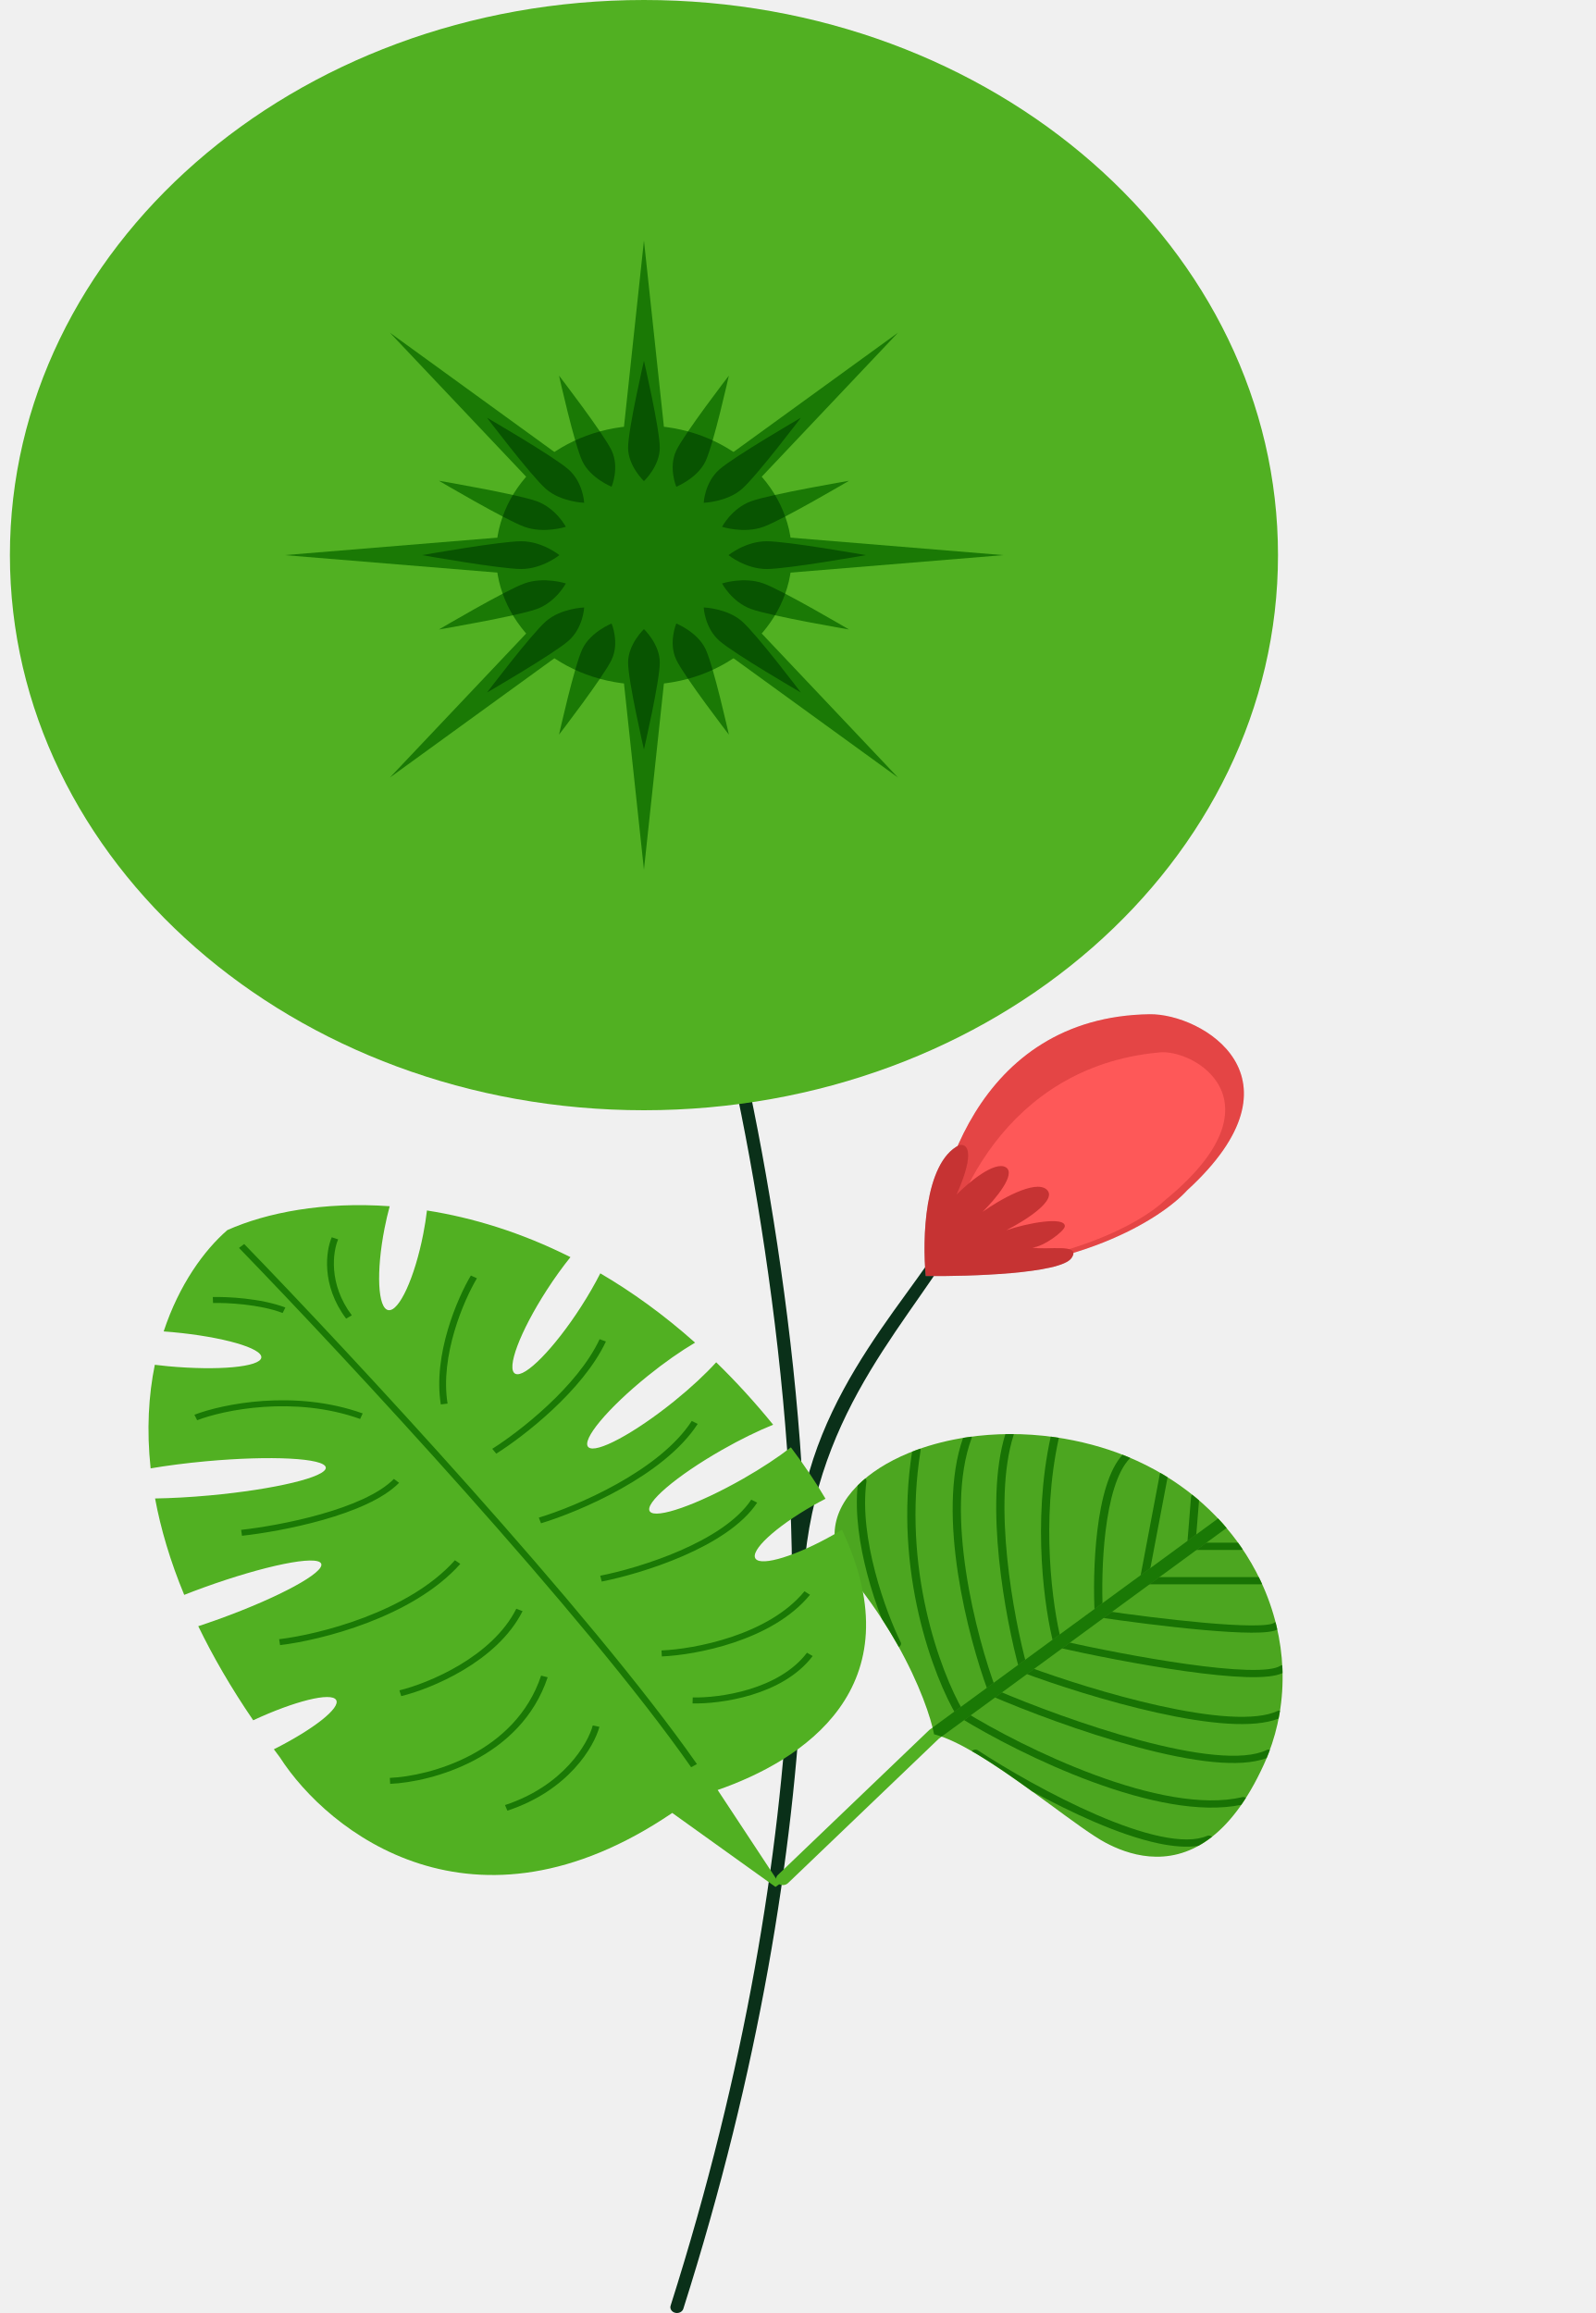
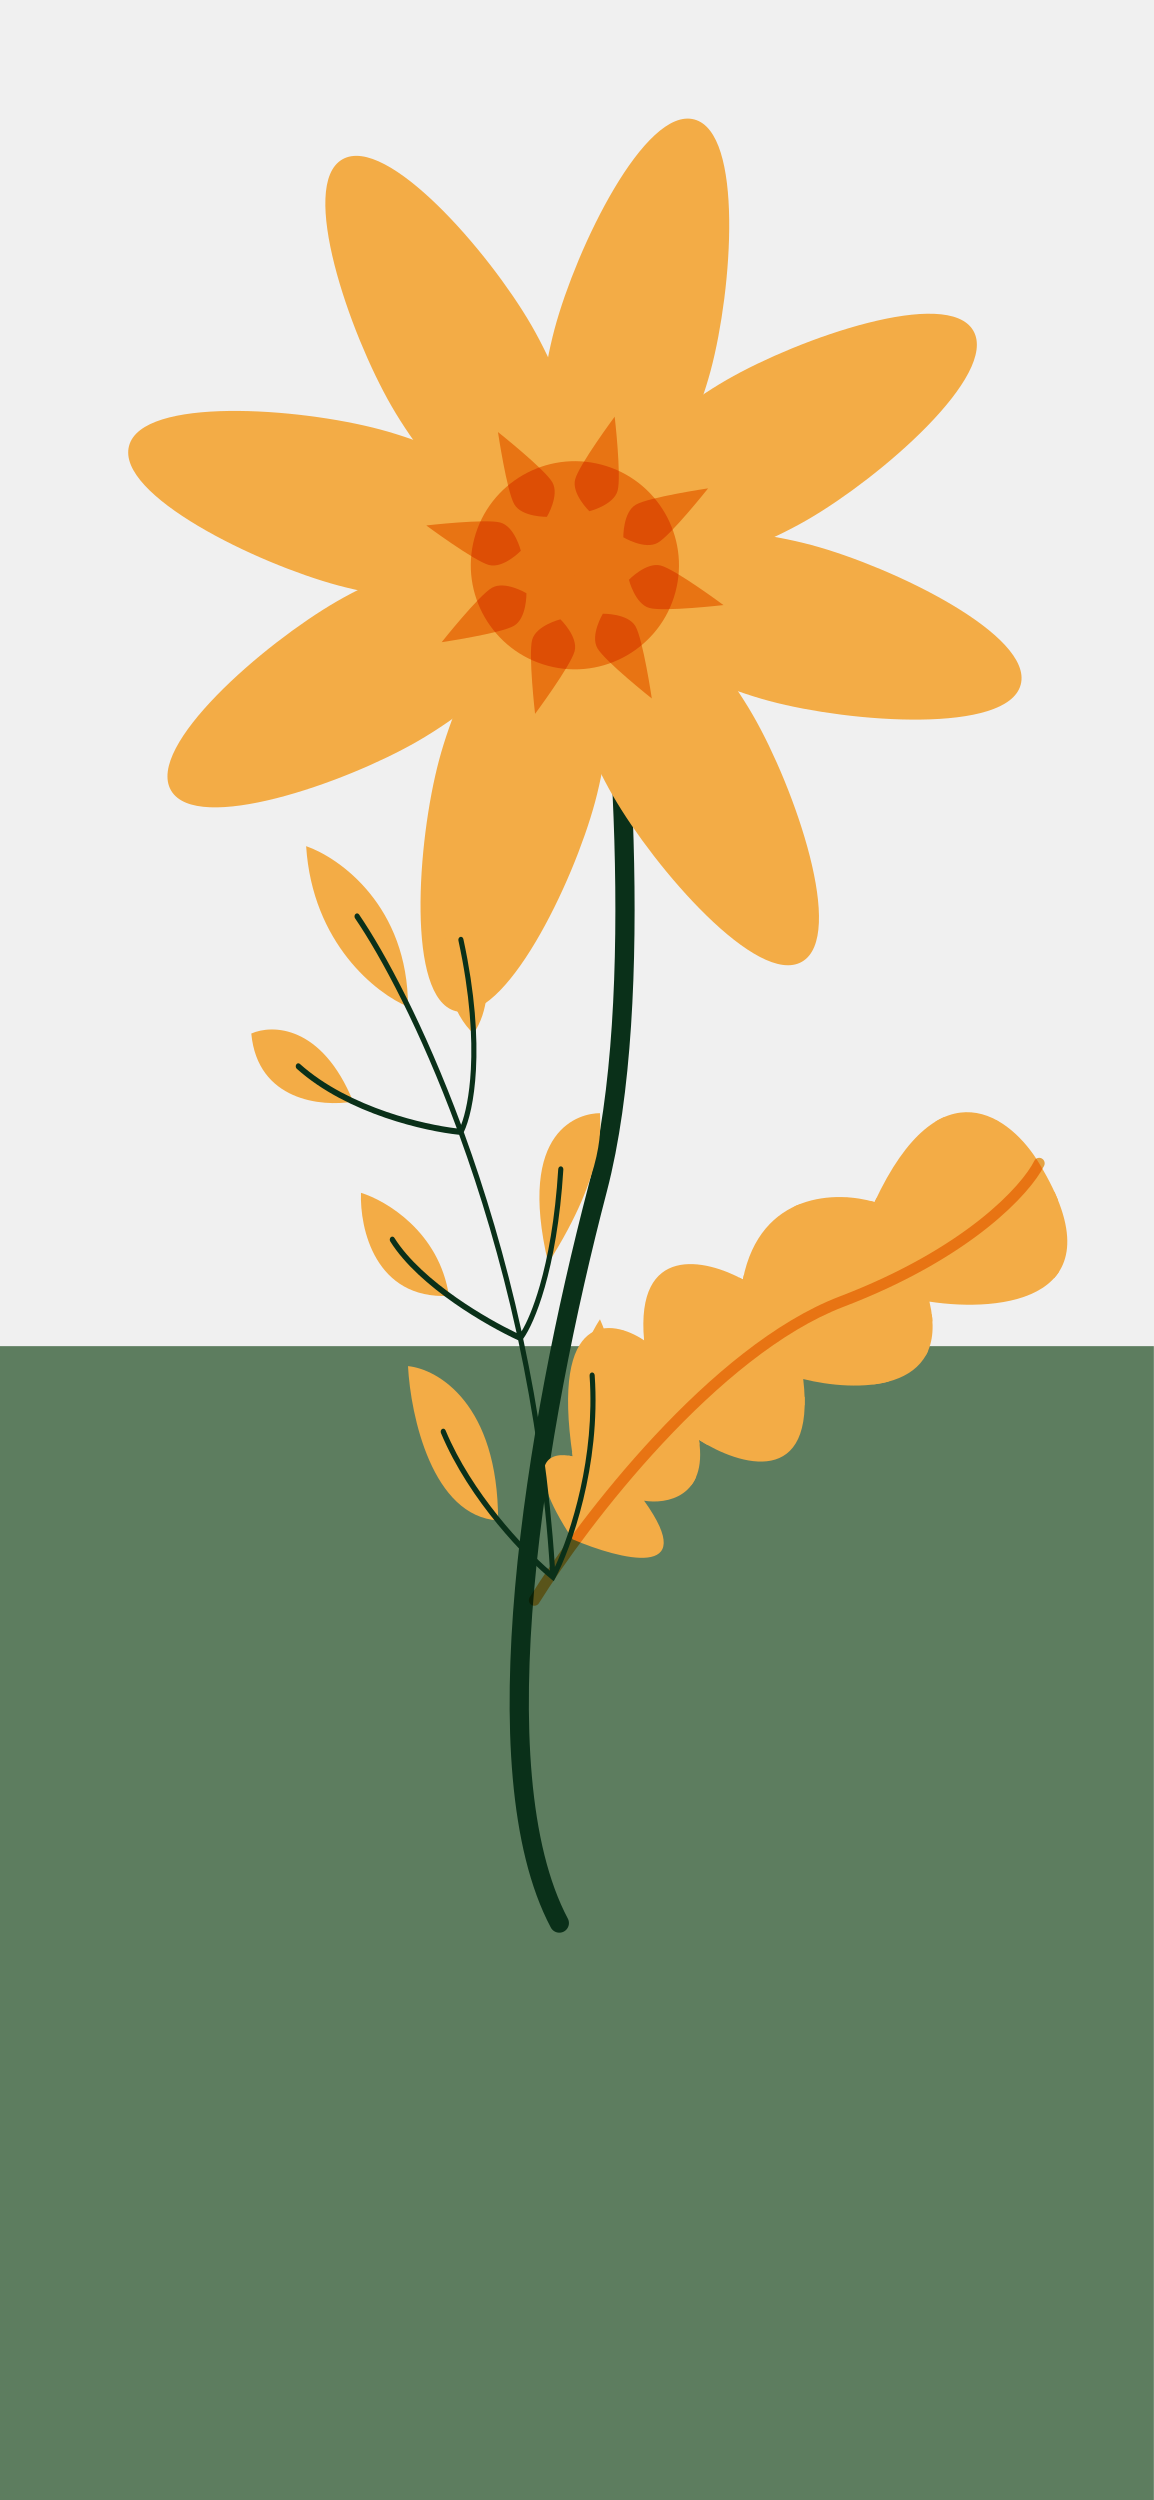
- <svg xmlns="http://www.w3.org/2000/svg" width="138" height="200" viewBox="0 0 138 200" fill="none">
-   <path d="M83.257 105.249C82.963 105.163 82.632 105.276 82.52 105.5C79.665 111.5 69.956 120 68.929 133L69.5 136C70.527 121.5 79.094 114 83.587 105.81C83.699 105.586 83.552 105.335 83.257 105.249Z" fill="#0A3019" />
-   <path d="M69.396 144.522C69.503 142.392 69.571 140.314 69.604 138.288L69.619 137.106C69.818 116.144 64.153 87.495 60.986 80.287C60.873 80.029 60.543 79.901 60.248 80C59.954 80.099 59.807 80.388 59.92 80.646C63.065 87.804 68.777 116.65 68.466 137.994C68.439 139.819 68.384 141.689 68.297 143.601L68.24 144.765C67.43 160.415 64.502 178.854 57.985 199.366C57.9 199.632 58.078 199.908 58.382 199.982C58.686 200.056 59.001 199.9 59.085 199.634C65.667 178.921 68.603 160.308 69.396 144.522Z" fill="#0A3019" />
-   <g style="mix-blend-mode:multiply">
-     <path d="M84.331 151.593C83.01 150.813 81.782 150.216 80.766 149.961C80.504 148.581 79.548 145.648 77.555 142.13C76.535 140.33 75.245 138.377 73.636 136.401C71.225 133.438 71.945 130.389 74.564 128.056C75.766 126.986 77.366 126.067 79.248 125.375C80.593 124.881 82.081 124.503 83.67 124.269C84.832 124.099 86.048 124.005 87.301 124C88.57 123.995 89.877 124.081 91.204 124.269C92.27 124.421 93.348 124.638 94.43 124.927C95.466 125.203 96.456 125.537 97.401 125.921C98.546 126.387 99.625 126.928 100.634 127.535C101.601 128.116 102.505 128.757 103.342 129.448C104.194 130.152 104.978 130.908 105.692 131.707C106.265 132.347 106.792 133.016 107.273 133.707C107.936 134.659 108.511 135.654 108.996 136.681C109.591 137.939 110.05 139.244 110.369 140.573C110.664 141.803 110.838 143.053 110.887 144.305C110.939 145.615 110.855 146.927 110.628 148.221C110.429 149.365 110.118 150.493 109.694 151.593C109.567 151.921 109.431 152.247 109.284 152.569C107.801 155.822 106.162 157.836 104.531 159.027C100.932 161.654 97.372 160.272 95.619 159.349C93.374 158.167 88.415 154.006 84.331 151.593Z" fill="#51B022" />
+ <svg xmlns="http://www.w3.org/2000/svg" width="60" height="130" viewBox="0 0 60 130" fill="none">
+   <rect y="70" width="60" height="60" fill="#5D7D5F" />
+   <path d="M31.073 27.5C32.15 34.823 33.657 51.941 31.073 61.828C27.843 74.186 24.862 92.036 29.085 100" stroke="#0A3019" stroke-linecap="round" />
+   <path d="M45.477 62.508C48.901 55.146 52.611 58.098 54.037 60.495C58.375 67.626 52.04 68.259 48.331 67.684C49.472 72.515 44.431 72.381 41.767 71.71C42.452 77.461 38.438 76.215 36.346 74.873C36.802 77.864 34.634 78.228 33.492 78.036C36.46 82.177 32.256 81.104 29.783 80.049C27.044 75.908 28.642 75.448 29.783 75.736C28.642 68.144 31.78 68.546 33.492 69.697C33.036 64.635 36.726 65.479 38.629 66.533C39.542 61.932 43.575 61.932 45.477 62.508Z" fill="#F3AC46" />
+   <mask id="mask0_295_2175" style="mask-type:alpha" maskUnits="userSpaceOnUse" x="29" y="57" width="27" height="23">
+     <path fill-rule="evenodd" clip-rule="evenodd" d="M48.954 57.97C48.831 57.941 48.708 58.017 48.679 58.141L46.74 66.421L52.277 67.621C52.401 67.648 52.522 67.569 52.549 67.445C52.575 67.32 52.497 67.198 52.373 67.171L47.292 66.07L49.123 58.247C49.152 58.123 49.076 57.999 48.954 57.97ZM50.366 57.967C50.242 57.946 50.124 58.03 50.103 58.156L48.925 65.195L54.846 66.471C54.969 66.497 55.09 66.418 55.117 66.294C55.143 66.17 55.065 66.047 54.941 66.021L49.448 64.837L50.553 58.232C50.574 58.107 50.49 57.988 50.366 57.967ZM51.768 58.252C51.642 58.244 51.534 58.341 51.527 58.468L51.233 63.537L55.112 64.74C55.232 64.778 55.36 64.71 55.397 64.588C55.434 64.467 55.367 64.338 55.246 64.301L51.709 63.203L51.983 58.495C51.99 58.368 51.894 58.259 51.768 58.252ZM52.989 59.402C52.863 59.402 52.761 59.505 52.761 59.632V62.13L54.86 62.447C54.984 62.466 55.101 62.38 55.119 62.254C55.138 62.128 55.052 62.011 54.927 61.992L53.217 61.734V59.632C53.217 59.505 53.115 59.402 52.989 59.402ZM44.111 62.286C43.99 62.252 43.864 62.324 43.83 62.446L42.188 68.403L47.968 70.488C48.087 70.531 48.218 70.469 48.26 70.349C48.303 70.23 48.241 70.098 48.122 70.055L42.741 68.114L44.27 62.569C44.304 62.447 44.233 62.32 44.111 62.286ZM45.505 62.279C45.38 62.264 45.266 62.353 45.251 62.48L44.658 67.376L48.249 68.761C48.367 68.807 48.499 68.747 48.544 68.629C48.589 68.51 48.53 68.377 48.412 68.332L45.154 67.075L45.704 62.535C45.719 62.409 45.63 62.294 45.505 62.279ZM41.529 62.57C41.405 62.544 41.284 62.624 41.259 62.748L39.792 69.846L45.967 72.212C46.084 72.257 46.216 72.198 46.261 72.079C46.306 71.96 46.247 71.827 46.129 71.782L40.319 69.556L41.706 62.842C41.731 62.718 41.652 62.596 41.529 62.57ZM38.657 66.305C38.531 66.29 38.417 66.379 38.402 66.505L37.811 71.367L41.676 73.071C41.792 73.122 41.926 73.069 41.977 72.952C42.027 72.836 41.974 72.7 41.859 72.649L38.305 71.083L38.855 66.561C38.871 66.435 38.782 66.32 38.657 66.305ZM36.942 66.305C36.816 66.291 36.703 66.382 36.69 66.508L35.975 73.041L41.434 74.235C41.557 74.262 41.678 74.183 41.705 74.059C41.732 73.935 41.654 73.812 41.531 73.785L36.474 72.679L37.144 66.559C37.157 66.432 37.067 66.319 36.942 66.305ZM34.645 68.604C34.519 68.598 34.412 68.696 34.406 68.823L34.11 74.968L40.897 75.39C41.023 75.398 41.132 75.302 41.139 75.175C41.147 75.048 41.051 74.939 40.926 74.931L34.587 74.537L34.862 68.845C34.868 68.718 34.771 68.61 34.645 68.604ZM32.351 69.179C32.225 69.179 32.123 69.282 32.123 69.409V77.234H36.061C36.187 77.234 36.289 77.131 36.289 77.004C36.289 76.877 36.187 76.774 36.061 76.774H32.579V69.409C32.579 69.282 32.477 69.179 32.351 69.179ZM29.747 75.508C29.622 75.529 29.538 75.647 29.558 75.772L30.187 79.704H34.063C34.189 79.704 34.291 79.601 34.291 79.474C34.291 79.347 34.189 79.244 34.063 79.244H30.575L30.008 75.699C29.988 75.574 29.871 75.488 29.747 75.508Z" fill="#2E7A48" />
+   </mask>
+   <g mask="url(#mask0_295_2175)">
+     <g style="mix-blend-mode:multiply">
+       <path d="M45.477 62.508C48.901 55.146 52.611 58.098 54.037 60.495C58.375 67.626 52.04 68.259 48.331 67.684C49.472 72.515 44.431 72.381 41.767 71.71C42.452 77.461 38.438 76.215 36.346 74.873C36.802 77.864 34.634 78.228 33.492 78.036C36.46 82.177 32.256 81.104 29.783 80.049C27.044 75.908 28.642 75.448 29.783 75.736C28.642 68.144 31.78 68.546 33.492 69.697C33.036 64.635 36.726 65.479 38.629 66.533C39.542 61.932 43.575 61.932 45.477 62.508Z" fill="#F3AC46" />
+     </g>
  </g>
  <g style="mix-blend-mode:multiply">
-     <path d="M83.273 124.331C83.405 124.309 83.537 124.289 83.67 124.269C83.787 124.252 83.904 124.236 84.022 124.22C84.031 124.268 84.027 124.317 84.009 124.366C82.819 127.581 82.915 131.873 83.537 135.964C84.155 140.025 85.285 143.845 86.141 146.13C89.209 147.443 93.943 149.231 98.469 150.45C100.791 151.075 103.046 151.548 104.988 151.732C106.945 151.919 108.517 151.805 109.522 151.319C109.612 151.275 109.715 151.27 109.806 151.296C109.769 151.395 109.732 151.494 109.694 151.593C109.64 151.734 109.584 151.874 109.526 152.013C108.339 152.465 106.719 152.527 104.911 152.355C102.907 152.164 100.604 151.679 98.26 151.048C93.572 149.785 88.674 147.922 85.594 146.591C85.428 146.519 85.353 146.349 85.418 146.2C84.555 143.87 83.444 140.077 82.83 136.047C82.214 131.996 82.094 127.663 83.273 124.331Z" fill="#51B022" />
-     <path d="M78.865 125.521C78.991 125.471 79.119 125.423 79.248 125.375C79.357 125.335 79.467 125.296 79.578 125.257C79.601 125.307 79.61 125.362 79.601 125.419C77.948 135.565 81.316 144.562 83.271 147.929C83.298 147.938 83.323 147.95 83.348 147.965C85.906 149.549 90.191 151.823 94.717 153.492C96.98 154.327 99.295 155.007 101.479 155.375C103.666 155.744 105.699 155.796 107.41 155.396C107.527 155.368 107.647 155.396 107.733 155.46C107.601 155.667 107.468 155.866 107.335 156.057C105.541 156.428 103.485 156.351 101.344 155.99C99.097 155.611 96.733 154.914 94.441 154.069C89.912 152.399 85.63 150.135 83.029 148.534C82.906 148.53 82.788 148.469 82.726 148.366C80.741 145.046 77.236 135.892 78.865 125.521Z" fill="#51B022" />
-     <path d="M74.161 128.436C74.29 128.308 74.425 128.181 74.565 128.056C74.648 127.982 74.732 127.909 74.819 127.837C74.892 127.902 74.932 127.995 74.919 128.093C74.584 130.545 75.002 133.372 75.671 135.923C76.338 138.471 77.25 140.72 77.882 142.006C77.958 142.159 77.882 142.337 77.713 142.41C77.661 142.317 77.608 142.224 77.555 142.13C77.159 141.43 76.721 140.707 76.24 139.968C75.802 138.834 75.351 137.495 74.976 136.064C74.335 133.621 73.91 130.887 74.161 128.436Z" fill="#51B022" />
-     <path d="M89.243 154.896C87.613 153.715 85.907 152.524 84.331 151.593C84.231 151.534 84.132 151.477 84.034 151.42C84.037 151.415 84.041 151.411 84.045 151.406C84.163 151.267 84.386 151.239 84.544 151.342C87.007 152.954 90.969 155.259 94.841 156.93C96.777 157.766 98.678 158.438 100.349 158.788C102.034 159.141 103.42 159.154 104.375 158.746C104.523 158.682 104.698 158.717 104.801 158.822C104.711 158.893 104.621 158.961 104.531 159.027C104.231 159.246 103.932 159.436 103.634 159.602C102.626 159.762 101.442 159.661 100.183 159.397C98.44 159.031 96.486 158.338 94.526 157.491C92.731 156.716 90.919 155.808 89.243 154.896Z" fill="#51B022" />
-     <path d="M110.558 148.6C109.442 149.042 107.906 149.143 106.188 149.04C104.329 148.927 102.199 148.571 100.033 148.089C95.701 147.127 91.186 145.655 88.35 144.593L88.185 144.531L88.143 144.379C87.545 142.217 86.77 138.609 86.382 134.795C85.999 131.026 85.99 127.019 86.93 124.004C87.053 124.002 87.177 124.001 87.301 124C87.42 124 87.539 124 87.658 124.001C87.658 124.029 87.653 124.057 87.644 124.085C86.712 126.995 86.707 130.951 87.092 134.739C87.467 138.431 88.21 141.929 88.794 144.079C91.615 145.127 96.004 146.548 100.208 147.483C102.352 147.959 104.437 148.306 106.237 148.415C108.05 148.525 109.515 148.388 110.461 147.945C110.531 147.912 110.607 147.902 110.68 147.911C110.664 148.014 110.647 148.118 110.629 148.221C110.607 148.347 110.583 148.474 110.558 148.6Z" fill="#51B022" />
-     <path d="M110.873 143.992C110.878 144.097 110.883 144.201 110.888 144.305C110.892 144.426 110.896 144.546 110.898 144.667C110.587 144.811 110.187 144.899 109.745 144.952C109.189 145.018 108.518 145.034 107.769 145.012C106.269 144.969 104.415 144.773 102.46 144.498C98.547 143.946 94.19 143.071 91.371 142.433L91.162 142.385L91.113 142.201C90.341 139.303 89.213 131.674 90.852 124.222C90.969 124.237 91.087 124.253 91.204 124.269C91.322 124.286 91.439 124.303 91.556 124.322C91.555 124.324 91.555 124.326 91.555 124.329C89.97 131.522 91.005 138.904 91.759 141.874C94.568 142.505 98.784 143.346 102.573 143.88C104.516 144.153 106.336 144.345 107.792 144.387C108.521 144.408 109.148 144.391 109.649 144.332C110.16 144.271 110.495 144.17 110.677 144.053C110.736 144.015 110.804 143.995 110.873 143.992Z" fill="#51B022" />
-     <path d="M110.293 140.268C110.319 140.369 110.344 140.471 110.369 140.573C110.396 140.684 110.421 140.796 110.446 140.907C110.364 140.948 110.276 140.979 110.189 141.004C110.034 141.049 109.853 141.082 109.655 141.106C109.259 141.156 108.76 141.175 108.191 141.173C107.052 141.169 105.591 141.076 104.024 140.937C100.89 140.658 97.3 140.187 94.95 139.839L94.668 139.797L94.654 139.545C94.556 137.778 94.56 134.975 94.888 132.3C95.051 130.963 95.297 129.65 95.654 128.511C95.998 127.416 96.454 126.453 97.065 125.787C97.178 125.831 97.29 125.876 97.401 125.921C97.509 125.965 97.617 126.01 97.724 126.055C97.711 126.079 97.694 126.102 97.674 126.123C97.129 126.688 96.688 127.575 96.342 128.677C95.998 129.772 95.758 131.049 95.597 132.367C95.289 134.88 95.271 137.513 95.353 139.263C97.692 139.605 101.106 140.048 104.096 140.314C105.655 140.453 107.089 140.543 108.194 140.547C108.748 140.549 109.208 140.53 109.555 140.487C109.728 140.465 109.865 140.439 109.967 140.409C110.073 140.379 110.117 140.352 110.128 140.343C110.176 140.304 110.233 140.279 110.293 140.268Z" fill="#51B022" />
-     <path d="M108.845 136.368C108.896 136.472 108.947 136.576 108.996 136.681C109.042 136.777 109.087 136.874 109.13 136.971C109.089 136.985 109.044 136.994 108.996 136.994H98.48L100.282 127.483C100.291 127.438 100.31 127.396 100.338 127.36C100.437 127.417 100.536 127.476 100.634 127.535C100.743 127.6 100.851 127.666 100.958 127.733L99.322 136.368H108.845Z" fill="#51B022" />
-     <path d="M107.051 133.394C107.126 133.498 107.2 133.602 107.273 133.707C107.335 133.796 107.396 133.885 107.457 133.975C107.403 134.004 107.34 134.02 107.273 134.02H102.962C102.765 134.02 102.605 133.88 102.605 133.707C102.605 133.649 102.623 133.594 102.655 133.548L102.987 129.426C102.993 129.352 103.028 129.286 103.081 129.236C103.169 129.306 103.256 129.377 103.343 129.448C103.455 129.541 103.567 129.635 103.677 129.73L103.382 133.394H107.051Z" fill="#51B022" />
+     <path fill-rule="evenodd" clip-rule="evenodd" d="M54.165 60.237C54.024 60.166 53.853 60.224 53.782 60.366C53.475 60.985 52.597 62.118 50.958 63.417C49.324 64.711 46.948 66.159 43.664 67.415C40.292 68.704 36.903 71.594 34.048 74.654C31.188 77.72 28.837 80.984 27.544 83.059C27.46 83.194 27.5 83.371 27.634 83.456C27.767 83.54 27.943 83.5 28.027 83.365C29.302 81.319 31.631 78.084 34.464 75.048C37.301 72.007 40.618 69.194 43.866 67.953C47.201 66.678 49.629 65.202 51.31 63.869C52.986 62.542 53.934 61.346 54.293 60.623C54.363 60.481 54.306 60.308 54.165 60.237Z" fill="#F3AC46" />
  </g>
-   <path d="M103.382 134.078L106.054 132.122C105.935 131.982 105.815 131.844 105.693 131.707C105.571 131.57 105.446 131.435 105.32 131.301L105.312 131.306L102.621 133.277C102.621 133.277 102.621 133.277 102.621 133.277C102.614 133.282 102.608 133.287 102.601 133.292C102.594 133.297 102.588 133.302 102.581 133.306L80.355 149.583L67.257 162.126C67.035 162.338 67.052 162.668 67.294 162.863C67.536 163.058 67.911 163.043 68.133 162.831L81.177 150.339L81.42 150.161C81.42 150.161 81.42 150.161 81.42 150.161L103.342 134.107C103.349 134.103 103.355 134.098 103.362 134.092C103.369 134.088 103.375 134.083 103.382 134.078Z" fill="#51B022" />
+   <path d="M36.953 19.276C38.096 15.008 38.666 6.898 36.105 6.212C33.545 5.526 29.983 12.834 28.839 17.102C27.696 21.37 27.333 28.708 29.894 29.394C32.454 30.08 35.809 23.544 36.953 19.276Z" fill="#F3AC46" />
+   <path d="M27.639 16.927C25.43 13.1 20.097 6.963 17.801 8.288C15.506 9.614 18.155 17.3 20.364 21.127C22.573 24.953 27.506 30.398 29.801 29.073C32.097 27.747 29.848 20.753 27.639 16.927Z" fill="#F3AC46" />
+   <path d="M40.012 36.453C44.279 37.597 52.39 38.166 53.076 35.605C53.762 33.045 46.453 29.483 42.186 28.339C37.918 27.196 30.58 26.833 29.894 29.394C29.208 31.954 35.744 35.309 40.012 36.453Z" fill="#F3AC46" />
+   <path d="M41.974 27.035C45.801 24.826 51.939 19.494 50.613 17.198C49.288 14.902 41.601 17.551 37.774 19.761C33.948 21.97 28.503 26.902 29.828 29.198C31.154 31.494 38.148 29.244 41.974 27.035Z" fill="#F3AC46" />
+   <path d="M22.835 39.511C21.691 43.779 21.122 51.89 23.682 52.576C26.243 53.262 29.805 45.953 30.948 41.686C32.092 37.418 32.454 30.08 29.894 29.394C27.333 28.708 23.978 35.244 22.835 39.511Z" fill="#F3AC46" />
+   <path d="M31.866 41.371C34.075 45.197 39.408 51.335 41.703 50.01C43.999 48.684 41.35 40.997 39.141 37.171C36.932 33.345 31.999 27.9 29.703 29.225C27.408 30.551 29.657 37.545 31.866 41.371Z" fill="#F3AC46" />
+   <path d="M19.776 22.335C15.508 21.191 7.398 20.622 6.711 23.182C6.025 25.743 13.334 29.305 17.602 30.448C21.87 31.592 29.208 31.954 29.894 29.394C30.58 26.833 24.044 23.478 19.776 22.335Z" fill="#F3AC46" />
+   <path d="M17.53 31.263C13.704 33.472 7.566 38.804 8.892 41.1C10.217 43.396 17.904 40.746 21.73 38.537C25.557 36.328 31.002 31.396 29.676 29.1C28.351 26.804 21.357 29.054 17.53 31.263Z" fill="#F3AC46" />
  <g style="mix-blend-mode:multiply">
-     <path d="M105.319 131.302C105.445 131.436 105.571 131.57 105.693 131.707L106.053 132.123L103.382 134.078C103.376 134.083 103.369 134.088 103.362 134.093C103.356 134.098 103.349 134.103 103.342 134.107L81.42 150.161L81.418 150.162C81.192 150.082 80.975 150.013 80.766 149.961C80.734 149.79 80.691 149.594 80.636 149.377L102.581 133.307C102.587 133.302 102.594 133.297 102.601 133.292C102.607 133.287 102.614 133.282 102.621 133.277L105.312 131.307L105.319 131.302Z" fill="#51B022" />
-   </g>
-   <ellipse cx="55.68" cy="48" rx="54.823" ry="48" fill="#51B022" />
-   <g style="mix-blend-mode:multiply">
-     <path d="M55.68 20.8L58.057 42.974L77.647 28.767L61.42 45.918L86.746 48L61.42 50.082L77.647 67.233L58.057 53.026L55.68 75.2L53.302 53.026L33.712 67.233L49.939 50.082L24.613 48L49.939 45.918L33.712 28.767L53.302 42.974L55.68 20.8Z" fill="#51B022" />
-     <ellipse cx="12.792" cy="11.2" rx="12.792" ry="11.2" transform="matrix(-1 0 0 1 68.4717 36.8)" fill="#51B022" />
+     <ellipse cx="29.894" cy="29.394" rx="5.412" ry="5.412" transform="rotate(15 29.8936 29.3939)" fill="#F3AC46" />
    <g style="mix-blend-mode:multiply">
-       <path d="M62.212 40.584C60.924 41.712 60.848 43.475 60.848 43.475C60.848 43.475 62.862 43.409 64.151 42.281C65.439 41.153 69.248 36.121 69.248 36.121C69.248 36.121 63.501 39.456 62.212 40.584Z" fill="#51B022" />
+       <path d="M33.774 31.617C33.02 31.415 32.704 30.147 32.704 30.147C32.704 30.147 33.611 29.207 34.365 29.409C35.12 29.611 37.621 31.464 37.621 31.464C37.621 31.464 34.528 31.819 33.774 31.617Z" fill="#F3AC46" />
    </g>
    <g style="mix-blend-mode:multiply">
-       <path d="M64.957 43.337C63.273 43.948 62.433 45.552 62.433 45.552C62.433 45.552 64.322 46.165 66.006 45.555C67.689 44.944 73.407 41.572 73.407 41.572C73.407 41.572 66.641 42.727 64.957 43.337Z" fill="#51B022" />
+       <path d="M31.065 33.709C30.675 33.033 31.348 31.913 31.348 31.913C31.348 31.913 32.654 31.89 33.045 32.566C33.435 33.243 33.894 36.322 33.894 36.322C33.894 36.322 31.456 34.386 31.065 33.709Z" fill="#F3AC46" />
    </g>
    <g style="mix-blend-mode:multiply">
-       <path d="M66.289 46.801C64.467 46.801 62.989 48.001 62.989 48.001C62.989 48.001 64.467 49.201 66.289 49.201C68.111 49.201 74.868 48.001 74.868 48.001C74.868 48.001 68.111 46.801 66.289 46.801Z" fill="#51B022" />
+       <path d="M27.671 33.274C27.873 32.52 29.141 32.204 29.141 32.204C29.141 32.204 30.081 33.111 29.879 33.866C29.677 34.62 27.823 37.121 27.823 37.121C27.823 37.121 27.469 34.028 27.671 33.274Z" fill="#F3AC46" />
    </g>
    <g style="mix-blend-mode:multiply">
-       <path d="M66.006 50.447C64.322 49.836 62.433 50.45 62.433 50.45C62.433 50.45 63.273 52.053 64.957 52.664C66.64 53.275 73.407 54.43 73.407 54.43C73.407 54.43 67.689 51.057 66.006 50.447Z" fill="#51B022" />
+       <path d="M25.578 30.566C26.255 30.175 27.375 30.848 27.375 30.848C27.375 30.848 27.398 32.155 26.721 32.545C26.045 32.936 22.966 33.394 22.966 33.394C22.966 33.394 24.902 30.956 25.578 30.566Z" fill="#F3AC46" />
    </g>
    <g style="mix-blend-mode:multiply">
-       <path d="M64.15 53.72C62.862 52.592 60.848 52.526 60.848 52.526C60.848 52.526 60.924 54.289 62.212 55.417C63.501 56.545 69.248 59.88 69.248 59.88C69.248 59.88 65.439 54.849 64.15 53.72Z" fill="#51B022" />
+       <path d="M26.014 27.171C26.768 27.373 27.084 28.641 27.084 28.641C27.084 28.641 26.177 29.581 25.422 29.379C24.668 29.177 22.166 27.323 22.166 27.323C22.166 27.323 25.259 26.969 26.014 27.171Z" fill="#F3AC46" />
    </g>
    <g style="mix-blend-mode:multiply">
-       <path d="M61.006 56.123C60.309 54.649 58.477 53.913 58.477 53.913C58.477 53.913 57.776 55.567 58.473 57.041C59.171 58.516 63.023 63.522 63.023 63.522C63.023 63.522 61.703 57.597 61.006 56.123Z" fill="#51B022" />
+       <path d="M28.722 25.078C29.112 25.755 28.439 26.875 28.439 26.875C28.439 26.875 27.133 26.898 26.742 26.221C26.352 25.545 25.894 22.466 25.894 22.466C25.894 22.466 28.331 24.402 28.722 25.078Z" fill="#F3AC46" />
    </g>
    <g style="mix-blend-mode:multiply">
-       <path d="M57.05 57.289C57.05 55.694 55.68 54.4 55.68 54.4C55.68 54.4 54.309 55.694 54.309 57.289C54.309 58.885 55.68 64.8 55.68 64.8C55.68 64.8 57.05 58.885 57.05 57.289Z" fill="#51B022" />
+       <path d="M32.117 25.514C31.914 26.268 30.647 26.584 30.647 26.584C30.647 26.584 29.707 25.677 29.909 24.922C30.111 24.168 31.964 21.666 31.964 21.666C31.964 21.666 32.319 24.759 32.117 25.514Z" fill="#F3AC46" />
    </g>
    <g style="mix-blend-mode:multiply">
-       <path d="M52.886 57.041C53.583 55.567 52.882 53.913 52.882 53.913C52.882 53.913 51.051 54.649 50.353 56.123C49.656 57.597 48.337 63.522 48.337 63.522C48.337 63.522 52.188 58.516 52.886 57.041Z" fill="#51B022" />
-     </g>
-     <g style="mix-blend-mode:multiply">
-       <path d="M49.147 55.417C50.435 54.289 50.511 52.526 50.511 52.526C50.511 52.526 48.497 52.592 47.209 53.72C45.92 54.848 42.112 59.88 42.112 59.88C42.112 59.88 47.858 56.545 49.147 55.417Z" fill="#51B022" />
-     </g>
-     <g style="mix-blend-mode:multiply">
-       <path d="M46.403 52.664C48.086 52.053 48.926 50.449 48.926 50.449C48.926 50.449 47.037 49.836 45.353 50.446C43.67 51.057 37.952 54.429 37.952 54.429C37.952 54.429 44.719 53.274 46.403 52.664Z" fill="#51B022" />
-     </g>
-     <g style="mix-blend-mode:multiply">
-       <path d="M45.071 49.2C46.893 49.2 48.37 48 48.37 48C48.37 48 46.893 46.8 45.071 46.8C43.248 46.8 36.492 48 36.492 48C36.492 48 43.248 49.2 45.071 49.2Z" fill="#51B022" />
-     </g>
-     <g style="mix-blend-mode:multiply">
-       <path d="M45.353 45.554C47.037 46.165 48.926 45.551 48.926 45.551C48.926 45.551 48.086 43.947 46.402 43.337C44.719 42.726 37.952 41.571 37.952 41.571C37.952 41.571 43.67 44.944 45.353 45.554Z" fill="#51B022" />
-     </g>
-     <g style="mix-blend-mode:multiply">
-       <path d="M47.208 42.281C48.497 43.409 50.511 43.475 50.511 43.475C50.511 43.475 50.435 41.712 49.147 40.584C47.858 39.455 42.111 36.121 42.111 36.121C42.111 36.121 45.92 41.152 47.208 42.281Z" fill="#51B022" />
-     </g>
-     <g style="mix-blend-mode:multiply">
-       <path d="M50.353 39.878C51.051 41.352 52.882 42.087 52.882 42.087C52.882 42.087 53.583 40.433 52.886 38.959C52.189 37.485 48.337 32.479 48.337 32.479C48.337 32.479 49.656 38.404 50.353 39.878Z" fill="#51B022" />
-     </g>
-     <g style="mix-blend-mode:multiply">
-       <path d="M54.309 38.711C54.309 40.307 55.68 41.6 55.68 41.6C55.68 41.6 57.05 40.307 57.05 38.711C57.05 37.116 55.68 31.2 55.68 31.2C55.68 31.2 54.309 37.116 54.309 38.711Z" fill="#51B022" />
-     </g>
-     <g style="mix-blend-mode:multiply">
-       <path d="M58.473 38.96C57.776 40.434 58.477 42.088 58.477 42.088C58.477 42.088 60.308 41.352 61.006 39.878C61.703 38.404 63.022 32.48 63.022 32.48C63.022 32.48 59.17 37.486 58.473 38.96Z" fill="#51B022" />
+       <path d="M34.209 28.222C33.533 28.613 32.413 27.939 32.413 27.939C32.413 27.939 32.39 26.633 33.066 26.242C33.743 25.852 36.822 25.394 36.822 25.394C36.822 25.394 34.886 27.831 34.209 28.222Z" fill="#F3AC46" />
    </g>
  </g>
-   <path d="M80.523 109.95C92.964 110.146 100.451 105.353 102.64 102.933C113.34 93.142 103.905 87.633 99.406 87.698C84.412 87.917 80.417 102.774 80.523 109.95Z" fill="#CDCDCD" />
-   <path d="M81.389 109.947C92.376 109.212 98.604 105.818 100.766 103.749C111.145 95.246 103.196 90.61 100.168 91.01C86.884 92.255 81.964 104.283 81.389 109.947Z" fill="white" />
-   <path d="M82.927 99.02C79.899 100.551 79.743 107.202 80.044 110.336C83.857 110.38 91.717 110.131 92.646 108.785C93.575 107.44 90.454 108.141 89.264 107.866C90.175 107.844 92.103 106.431 92.075 106.007C92.02 105.158 88.802 105.763 87.018 106.373C88.595 105.575 91.499 103.757 90.503 102.858C89.507 101.959 86.393 103.767 84.961 104.783C86.032 103.73 87.933 101.485 86.958 100.926C85.984 100.367 83.723 102.269 82.714 103.29C84.42 99.448 83.567 98.843 82.927 99.02Z" fill="#9B9B9B" />
-   <g style="mix-blend-mode:multiply">
-     <path d="M80.523 109.95C92.964 110.146 100.451 105.353 102.64 102.933C113.34 93.142 103.905 87.633 99.406 87.698C84.412 87.917 80.417 102.774 80.523 109.95Z" fill="#FD6565" />
-     <path d="M81.389 109.947C92.376 109.212 98.604 105.818 100.766 103.749C111.145 95.246 103.196 90.61 100.168 91.01C86.884 92.255 81.964 104.283 81.389 109.947Z" fill="#FD6565" />
-     <path d="M82.927 99.02C79.899 100.551 79.743 107.202 80.044 110.336C83.857 110.38 91.717 110.131 92.646 108.785C93.575 107.44 90.454 108.141 89.264 107.866C90.175 107.844 92.103 106.431 92.075 106.007C92.02 105.158 88.802 105.763 87.018 106.373C88.595 105.575 91.499 103.757 90.503 102.858C89.507 101.959 86.393 103.767 84.961 104.783C86.032 103.73 87.933 101.485 86.958 100.926C85.984 100.367 83.723 102.269 82.714 103.29C84.42 99.448 83.567 98.843 82.927 99.02Z" fill="#FD6565" />
-   </g>
-   <g style="mix-blend-mode:soft-light">
-     <path d="M80.523 109.95C92.964 110.146 100.451 105.353 102.64 102.933C113.34 93.142 103.905 87.633 99.406 87.698C84.412 87.917 80.417 102.774 80.523 109.95Z" fill="#FD6565" />
-     <path d="M81.389 109.947C92.376 109.212 98.604 105.818 100.766 103.749C111.145 95.246 103.196 90.61 100.168 91.01C86.884 92.255 81.964 104.283 81.389 109.947Z" fill="#FD6565" />
-     <path d="M82.927 99.02C79.899 100.551 79.743 107.202 80.044 110.336C83.857 110.38 91.717 110.131 92.646 108.785C93.575 107.44 90.454 108.141 89.264 107.866C90.175 107.844 92.103 106.431 92.075 106.007C92.02 105.158 88.802 105.763 87.018 106.373C88.595 105.575 91.499 103.757 90.503 102.858C89.507 101.959 86.393 103.767 84.961 104.783C86.032 103.73 87.933 101.485 86.958 100.926C85.984 100.367 83.723 102.269 82.714 103.29C84.42 99.448 83.567 98.843 82.927 99.02Z" fill="#FD6565" />
-   </g>
-   <g clip-path="url(#clip0_81_2771)">
-     <path d="M19.658 106.363C23.064 104.844 27.989 103.891 33.695 104.3C33.532 104.904 33.381 105.546 33.25 106.214C32.512 109.984 32.663 113.15 33.587 113.285C34.512 113.42 35.859 110.472 36.597 106.702C36.735 105.997 36.841 105.314 36.918 104.667C40.844 105.283 45.048 106.553 49.324 108.702C48.654 109.534 47.953 110.501 47.273 111.556C44.956 115.15 43.74 118.387 44.557 118.786C45.373 119.186 47.914 116.597 50.231 113.003C50.885 111.99 51.448 111.004 51.906 110.103C54.644 111.704 57.393 113.682 60.101 116.094C58.886 116.81 57.458 117.802 56.006 118.975C52.537 121.775 50.24 124.532 50.875 125.133C51.51 125.733 54.837 123.949 58.306 121.149C59.764 119.972 61.014 118.8 61.927 117.795C63.595 119.417 65.24 121.211 66.852 123.192C65.551 123.718 64.016 124.463 62.427 125.37C58.473 127.625 55.682 130.009 56.193 130.694C56.704 131.379 60.322 130.107 64.276 127.851C65.888 126.931 67.306 125.987 68.386 125.149C69.559 126.703 70.55 128.184 71.378 129.594C71.022 129.778 70.659 129.974 70.295 130.182C67.044 132.037 64.822 134.096 65.333 134.781C65.844 135.466 68.893 134.518 72.143 132.664C72.368 132.535 72.588 132.404 72.802 132.274C79.265 145.978 69.289 152.26 62.053 154.776L67.41 162.901L67.053 163.158L58.127 156.761C40.943 168.412 28.351 158.413 24.204 151.958C24.026 151.724 23.853 151.489 23.68 151.256C27.114 149.529 29.486 147.665 29.061 146.987C28.629 146.298 25.469 147.086 21.893 148.748C19.964 145.922 18.398 143.207 17.144 140.613C17.722 140.422 18.316 140.219 18.918 140.002C24.16 138.106 28.122 135.955 27.768 135.199C27.413 134.442 22.873 135.366 17.63 137.262C17.045 137.474 16.476 137.689 15.928 137.904C14.705 134.953 13.893 132.171 13.409 129.569C14.829 129.546 16.434 129.461 18.13 129.305C23.768 128.787 28.263 127.707 28.169 126.892C28.075 126.078 23.427 125.837 17.789 126.355C16.06 126.514 14.439 126.726 13.025 126.966C12.665 123.641 12.849 120.647 13.386 118.011C13.759 118.056 14.143 118.1 14.533 118.136C18.883 118.537 22.493 118.202 22.595 117.387C22.697 116.573 19.253 115.587 14.904 115.186C14.651 115.163 14.4 115.143 14.152 115.125C15.494 111.065 17.658 108.098 19.658 106.363Z" fill="#51B022" />
-     <g style="mix-blend-mode:multiply">
-       <path fill-rule="evenodd" clip-rule="evenodd" d="M59.759 152.807C50.582 139.684 29.878 117.407 20.665 107.903L21.115 107.569C30.325 117.07 51.059 139.375 60.262 152.537L59.759 152.807ZM24.438 113.531C22.442 112.769 19.597 112.636 18.42 112.668L18.401 112.152C19.608 112.119 22.559 112.25 24.674 113.058L24.438 113.531ZM29.928 114.018C27.753 111.128 28.182 108.144 28.686 106.984L29.238 107.168C28.789 108.201 28.368 111.006 30.42 113.734L29.928 114.018ZM31.139 122.693C25.418 120.652 19.351 121.918 17.047 122.803L16.81 122.33C19.205 121.41 25.445 120.104 31.361 122.215L31.139 122.693ZM38.722 114.976C39.312 112.975 40.134 111.262 40.715 110.291L41.238 110.531C40.678 111.467 39.872 113.142 39.293 115.105C38.713 117.07 38.365 119.304 38.7 121.365L38.116 121.438C37.766 119.284 38.132 116.976 38.722 114.976ZM47.778 121.89C45.952 123.595 44.081 124.958 42.909 125.695L42.565 125.275C43.706 124.557 45.548 123.217 47.347 121.536C49.148 119.854 50.888 117.847 51.846 115.798L52.392 115.994C51.395 118.126 49.601 120.186 47.778 121.89ZM27.938 131.419C25.32 132.163 22.617 132.61 20.923 132.795L20.85 132.283C22.513 132.101 25.179 131.659 27.756 130.927C30.347 130.191 32.787 129.177 34.06 127.879L34.508 128.216C33.121 129.63 30.541 130.679 27.938 131.419ZM53.695 128.732C51.093 130.188 48.438 131.215 46.781 131.716L46.588 131.227C48.205 130.739 50.817 129.729 53.377 128.296C55.941 126.861 58.423 125.017 59.815 122.867L60.328 123.121C58.867 125.378 56.292 127.278 53.695 128.732ZM31.758 140.325C28.821 141.445 25.962 142.043 24.216 142.25L24.137 141.738C25.831 141.537 28.637 140.952 31.522 139.852C34.409 138.751 37.348 137.143 39.336 134.91L39.801 135.227C37.729 137.555 34.692 139.206 31.758 140.325ZM40.076 144.396C38.059 145.601 35.992 146.343 34.693 146.659L34.535 146.161C35.774 145.86 37.782 145.141 39.743 143.969C41.705 142.797 43.599 141.184 44.645 139.104L45.185 139.312C44.08 141.511 42.093 143.191 40.076 144.396ZM59.054 134.546C56.451 135.677 53.738 136.416 52.028 136.752L51.899 136.248C53.569 135.92 56.237 135.194 58.792 134.083C61.356 132.969 63.759 131.488 64.959 129.672L65.47 129.931C64.181 131.882 61.648 133.419 59.054 134.546ZM47.355 145.031C45.02 152.04 37.295 154.091 33.737 154.246L33.707 153.73C37.146 153.58 44.555 151.591 46.789 144.887L47.355 145.031ZM63.489 142.015C61.068 142.83 58.688 143.167 57.225 143.228L57.197 142.711C58.601 142.653 60.919 142.326 63.278 141.533C65.638 140.738 68.01 139.487 69.56 137.596L70.039 137.897C68.398 139.9 65.909 141.201 63.489 142.015ZM43.664 156.08C48.718 154.418 50.832 150.778 51.254 149.198L51.829 149.315C51.371 151.031 49.143 154.831 43.871 156.564L43.664 156.08ZM64.983 146.553C63.019 147.152 61.079 147.32 59.882 147.29L59.898 146.774C61.03 146.802 62.898 146.642 64.789 146.066C66.68 145.489 68.567 144.506 69.778 142.907L70.27 143.192C68.963 144.918 66.947 145.955 64.983 146.553Z" fill="#51B022" />
-     </g>
-   </g>
-   <defs>
-     <clipPath id="clip0_81_2771">
-       <rect width="70.813" height="62" fill="white" transform="translate(6.56787 104)" />
-     </clipPath>
-   </defs>
+   <path d="M21.216 52.35C19.586 51.678 16.245 49.067 15.919 44C17.685 44.614 21.216 47.143 21.216 52.35Z" fill="#F3AC46" />
+   <path d="M18.364 57.283C16.734 57.565 13.393 57.251 13.067 53.744C14.153 53.261 16.734 53.294 18.364 57.283Z" fill="#F3AC46" />
+   <path d="M24.624 53.744C23.692 52.932 22.235 50.236 23.864 45.949C24.778 47.573 26.21 51.405 24.624 53.744Z" fill="#F3AC46" />
+   <path d="M18.771 62.026C18.702 63.893 19.519 67.579 23.345 67.385C22.846 64.072 20.088 62.432 18.771 62.026Z" fill="#F3AC46" />
+   <path d="M31.198 57.885C30.18 57.885 26.842 58.664 28.507 65.68C31.606 60.808 31.198 58.372 31.198 57.885Z" fill="#F3AC46" />
+   <path d="M31.198 68.603C31.94 70.227 32.833 74.108 30.477 76.641C28.759 73.718 30.242 70.064 31.198 68.603Z" fill="#F3AC46" />
+   <path d="M21.216 71.038C22.778 71.192 25.901 73.011 25.901 79.063C22.479 78.857 21.352 73.627 21.216 71.038Z" fill="#F3AC46" />
+   <path fill-rule="evenodd" clip-rule="evenodd" d="M18.483 47.531C18.541 47.476 18.625 47.486 18.671 47.554C20.04 49.563 22.075 53.357 23.979 58.494C24.189 57.947 24.411 56.986 24.484 55.609C24.573 53.959 24.447 51.722 23.838 48.911C23.82 48.827 23.863 48.74 23.934 48.718C24.005 48.697 24.078 48.748 24.096 48.832C24.711 51.672 24.841 53.942 24.75 55.629C24.664 57.237 24.379 58.325 24.117 58.87C25.221 61.9 26.276 65.382 27.121 69.231C27.384 68.797 27.737 68.013 28.073 66.84C28.483 65.411 28.866 63.415 29.028 60.796C29.033 60.709 29.097 60.643 29.171 60.65C29.244 60.656 29.299 60.732 29.294 60.819C29.13 63.462 28.744 65.485 28.326 66.942C27.931 68.319 27.505 69.2 27.205 69.619C27.99 73.273 28.584 77.251 28.855 81.48C29.688 79.687 30.954 75.786 30.658 71.539C30.652 71.451 30.706 71.375 30.78 71.368C30.853 71.361 30.917 71.425 30.924 71.513C31.252 76.232 29.692 80.521 28.866 82.084L28.792 82.224L28.678 82.13C27.379 81.068 24.411 78.061 22.93 74.519C22.897 74.441 22.924 74.346 22.99 74.307C23.056 74.268 23.136 74.3 23.169 74.378C24.54 77.659 27.227 80.489 28.6 81.677C28.336 77.403 27.739 73.384 26.947 69.695C26.133 69.32 24.863 68.635 23.609 67.758C22.325 66.861 21.044 65.751 20.294 64.556C20.25 64.486 20.262 64.387 20.321 64.335C20.38 64.282 20.464 64.297 20.508 64.367C21.225 65.51 22.468 66.593 23.744 67.486C24.896 68.291 26.062 68.933 26.864 69.316C26.023 65.488 24.975 62.023 23.877 59.009C22.994 58.918 21.564 58.649 20.031 58.122C18.451 57.579 16.753 56.761 15.431 55.575C15.372 55.522 15.361 55.423 15.405 55.353C15.449 55.283 15.533 55.27 15.592 55.322C16.877 56.475 18.541 57.28 20.105 57.818C21.539 58.311 22.881 58.575 23.755 58.678C21.853 53.532 19.82 49.743 18.463 47.753C18.417 47.685 18.426 47.586 18.483 47.531Z" fill="#0A3019" />
</svg>
